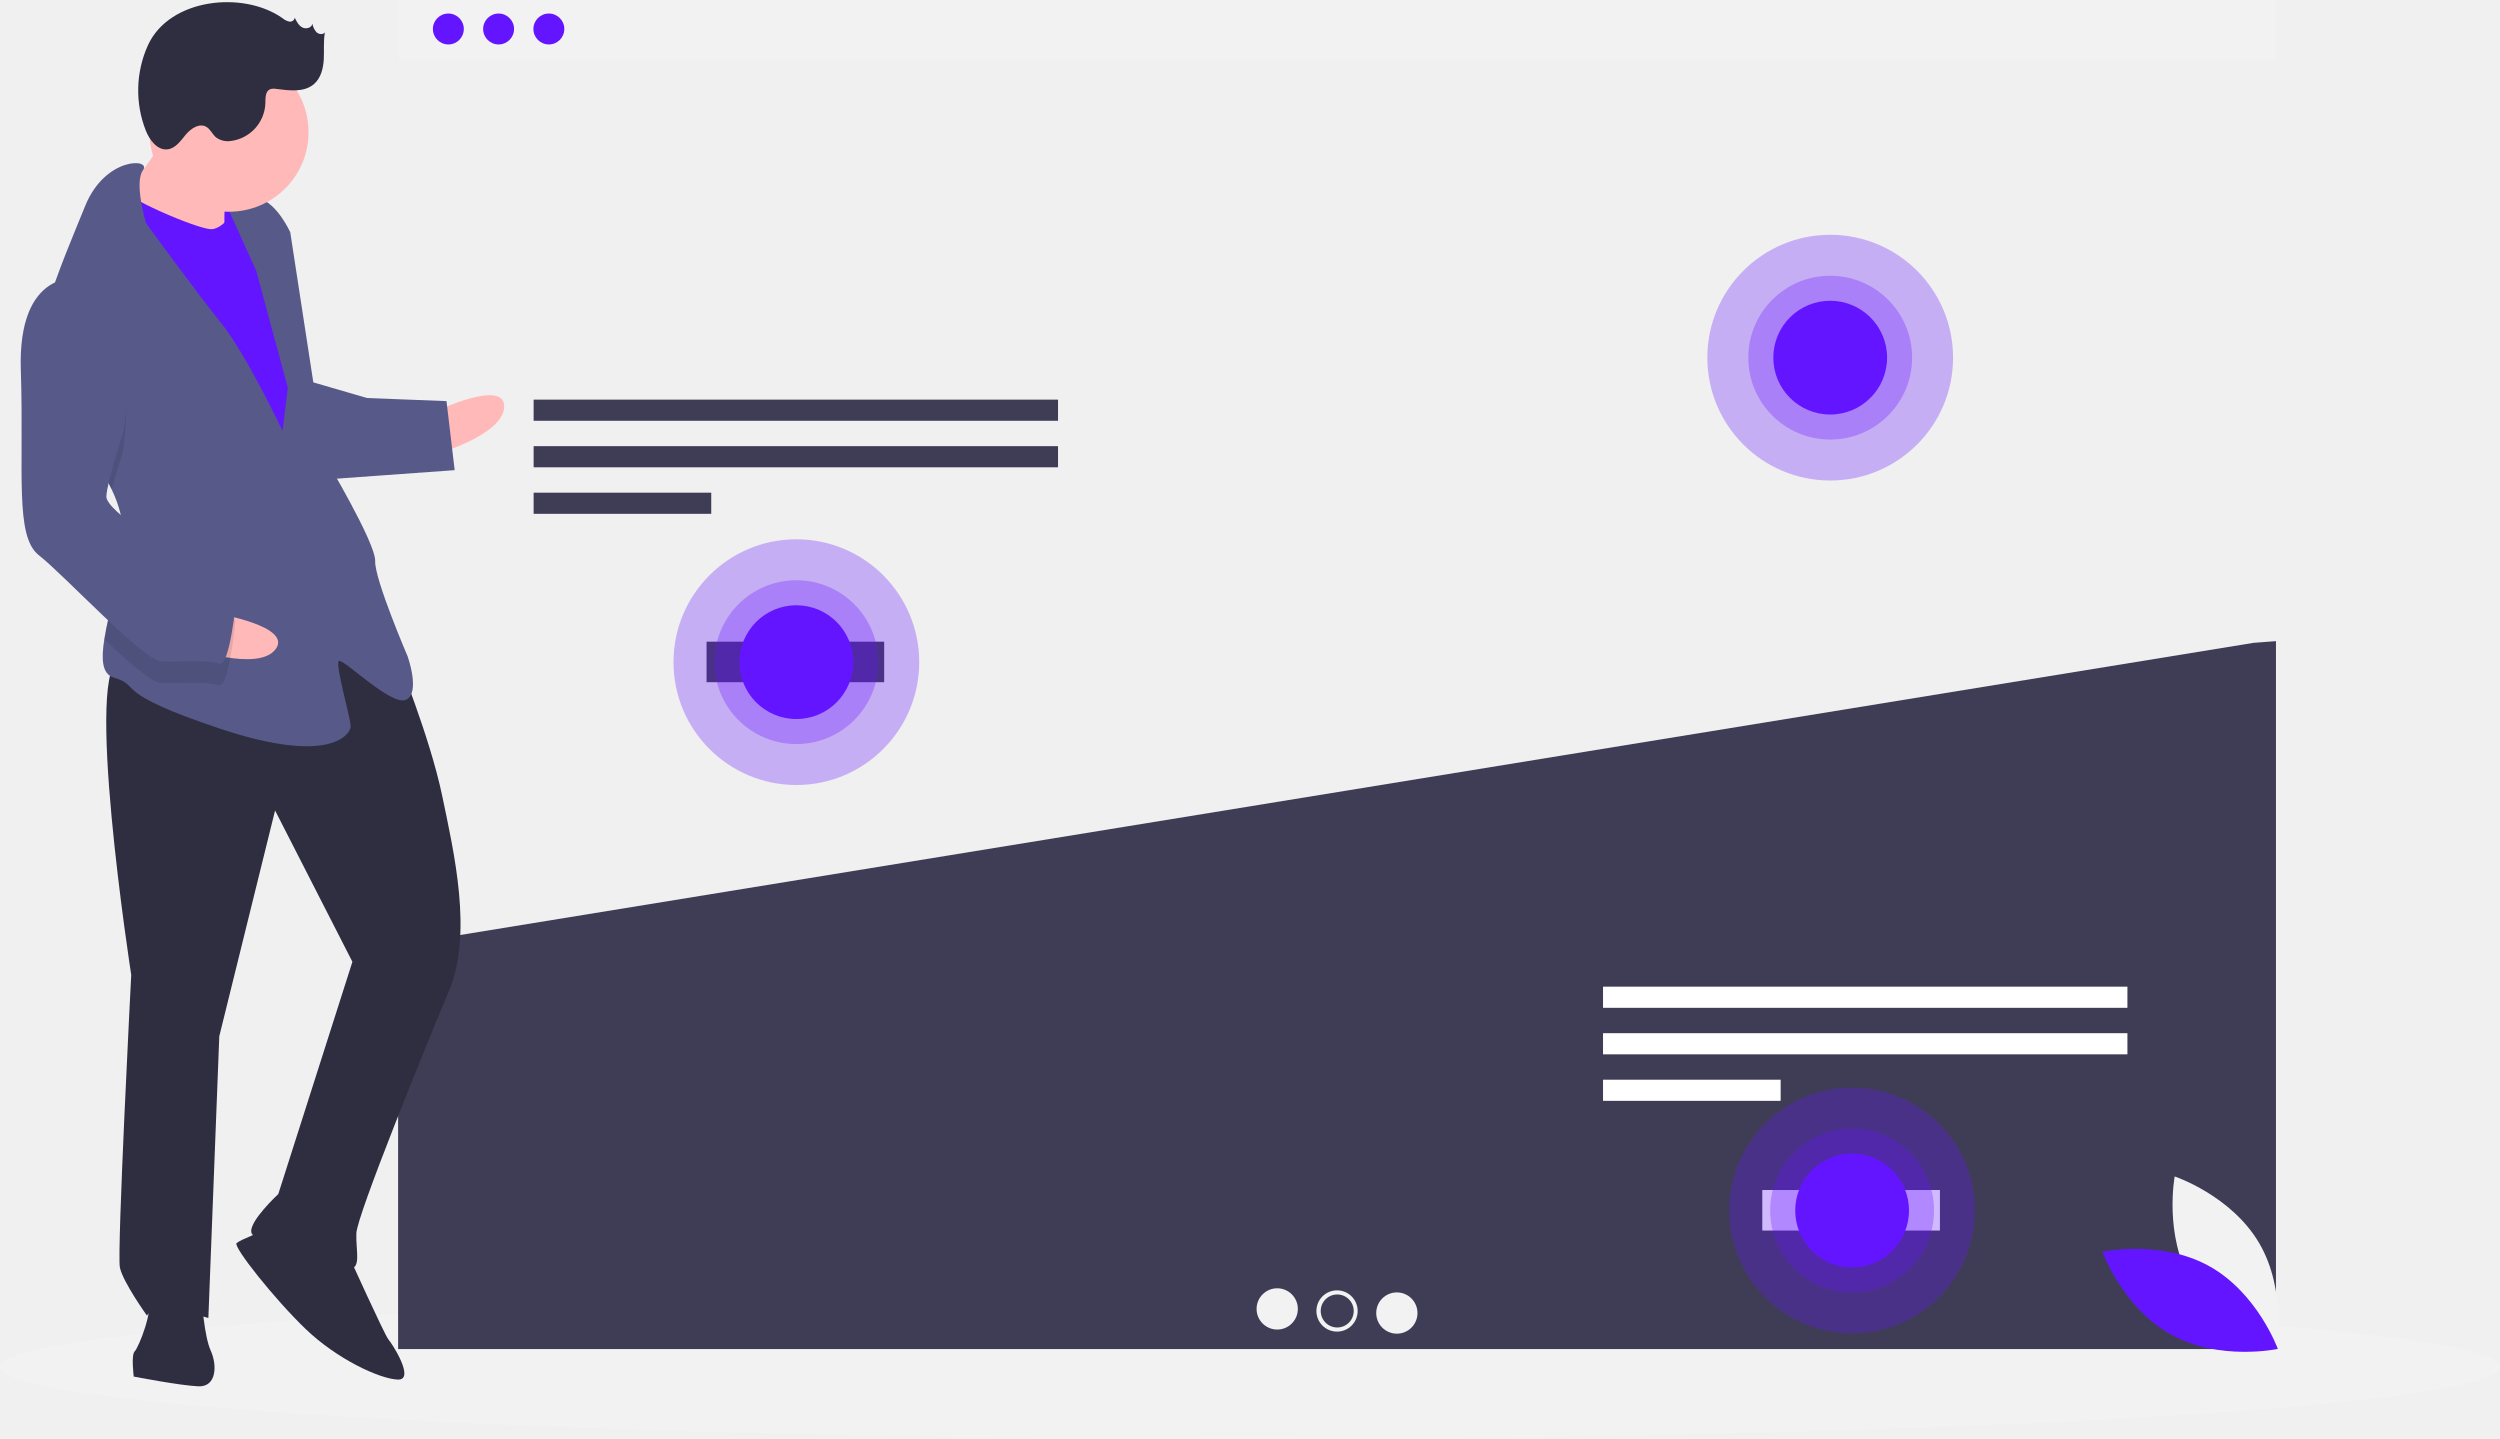
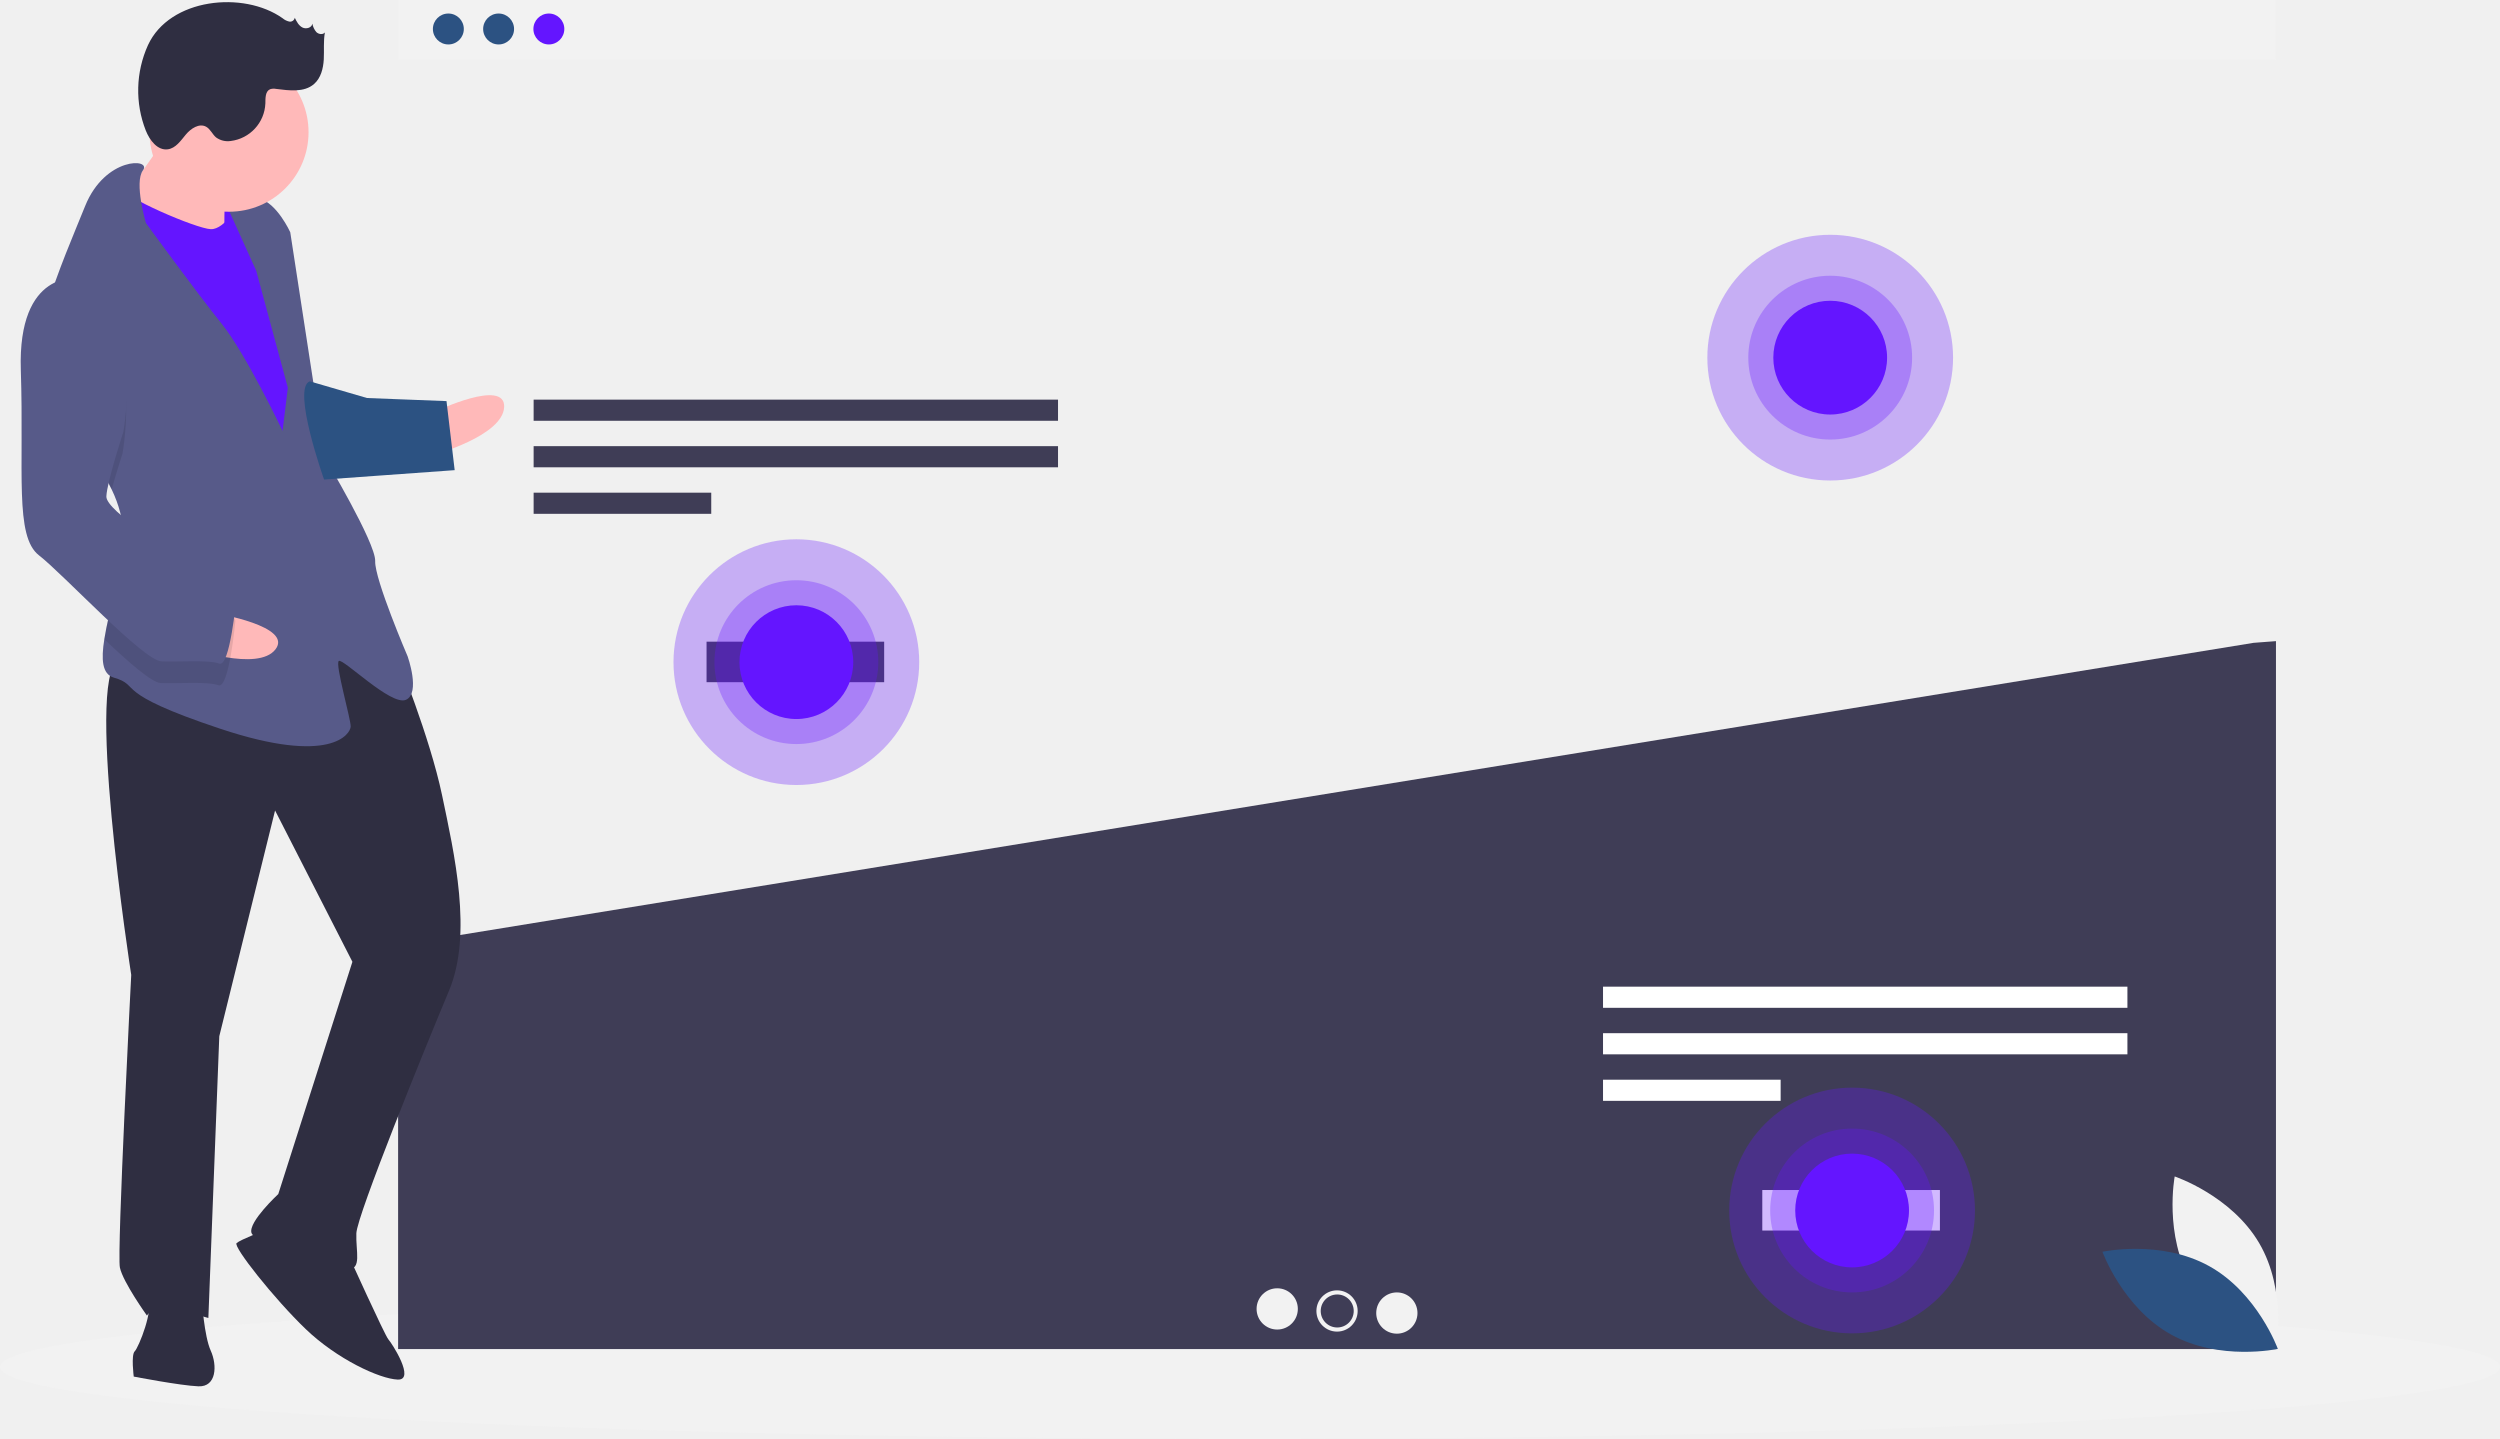
<svg xmlns="http://www.w3.org/2000/svg" id="f0a8f4ba-cc2b-4400-9e08-d246a0bad060" data-name="Layer 1" width="1098.75" height="632.37" viewBox="0 0 1098.75 632.37">
  <ellipse cx="549.375" cy="600.774" rx="549.375" ry="31.597" fill="#f2f2f2" />
  <rect x="174.967" width="825.318" height="26.257" fill="#f2f2f2" />
-   <circle cx="197.053" cy="12.741" r="6.795" fill="#6415ff" />
-   <circle cx="219.138" cy="12.741" r="6.795" fill="#6415ff" />
+   <circle cx="197.053" cy="12.741" r="6.795" fill="#2c5282" />
+   <circle cx="219.138" cy="12.741" r="6.795" fill="#2c5282" />
  <circle cx="241.223" cy="12.741" r="6.795" fill="#6415ff" />
  <polygon points="175.552 415.277 174.967 415.779 174.967 592.903 1000.285 592.903 1000.285 281.779 990.449 282.525 175.552 415.277" fill="#3f3d56" />
  <rect x="234.529" y="175.641" width="230.47" height="9.293" fill="#3f3d56" />
  <rect x="234.529" y="196.086" width="230.47" height="9.293" fill="#3f3d56" />
  <rect x="234.529" y="216.531" width="78.063" height="9.293" fill="#3f3d56" />
  <rect x="704.529" y="433.641" width="230.47" height="9.293" fill="#fff" />
  <rect x="704.529" y="454.086" width="230.47" height="9.293" fill="#fff" />
  <rect x="704.529" y="474.531" width="78.063" height="9.293" fill="#fff" />
  <circle cx="561.335" cy="575.269" r="9.066" fill="#f2f2f2" />
  <circle cx="587.626" cy="576.176" r="9.066" fill="#f2f2f2" />
  <circle cx="613.917" cy="577.082" r="9.066" fill="#f2f2f2" />
  <circle cx="587.709" cy="576.176" r="7.253" fill="#3f3d56" />
  <rect x="310.529" y="282.014" width="78.063" height="17.81" fill="#3f3d56" />
  <rect x="774.529" y="523.014" width="78.063" height="17.81" fill="#fff" />
  <circle cx="350" cy="291.014" r="54" fill="#6415ff" opacity="0.3" />
  <circle cx="350" cy="291.014" r="36" fill="#6415ff" opacity="0.3" />
  <circle cx="350" cy="291.014" r="25" fill="#6415ff" />
  <circle cx="804.375" cy="157.185" r="54" fill="#6415ff" opacity="0.3" />
  <circle cx="804.375" cy="157.185" r="36" fill="#6415ff" opacity="0.3" />
  <circle cx="804.375" cy="157.185" r="25" fill="#6415ff" />
  <circle cx="814" cy="532.014" r="54" fill="#6415ff" opacity="0.3" />
  <circle cx="814" cy="532.014" r="36" fill="#6415ff" opacity="0.3" />
  <circle cx="814" cy="532.014" r="25" fill="#6415ff" />
  <rect x="141.093" y="215.02" width="22.242" height="28.597" transform="translate(244.8029 330.5492) rotate(-177.7793)" fill="#6415ff" />
  <path d="M241.915,314.679s30.779-14.706,30.286-2.005-31.025,21.056-31.025,21.056Z" transform="translate(-50.625 -133.8148)" fill="#ffb9b9" />
  <path d="M225.028,422.139S239.549,457.681,244.915,483.328s13.536,60.942,3.026,85.974-40.392,98.599-40.7,106.537,2.559,15.999-3.791,15.752-40.907-11.126-42.31-15.95,11.79-17.032,11.79-17.032l32.577-102.082L171.518,490.021l-24.516,99.215-4.802,123.828s-23.567-7.274-26.988-1.047c0,0-10.559-14.719-11.9-21.131s4.987-128.591,4.987-128.591-21.632-139.163-4.169-138.486S189.992,382.622,225.028,422.139Z" transform="translate(-50.625 -133.8148)" fill="#2f2e41" />
  <path d="M203.696,685.241s16.109,35.603,17.635,37.252,12.023,17.955,4.085,17.648-26.68-8.984-40.476-22.239-31.984-36.219-30.335-37.745,12.947-5.858,12.947-5.858Z" transform="translate(-50.625 -133.8148)" fill="#2f2e41" />
  <path d="M139.333,705.004s.972,15.937,3.901,22.41,2.559,15.999-5.378,15.691-28.453-4.283-28.453-4.283-1.218-9.587.431-11.113,8.676-18.743,5.686-23.628S139.333,705.004,139.333,705.004Z" transform="translate(-50.625 -133.8148)" fill="#2f2e41" />
  <path d="M127.589,187.821s-16.922,26.373-23.518,32.477,11.962,19.543,11.962,19.543l33.215,4.468s-.418-30.225,1.293-33.338S127.589,187.821,127.589,187.821Z" transform="translate(-50.625 -133.8148)" fill="#ffb9b9" />
  <path d="M156.46,222.329s-6.843,12.454-13.193,12.208-39.196-14.239-40.599-19.064-10.88,34.557-10.88,34.557L172.16,391.471l19.605-13.549-9.499-83.045-7.802-44.821Z" transform="translate(-50.625 -133.8148)" fill="#6415ff" />
  <path d="M99.704,348.913c3.206,6.707,5.208,13.7,4.931,20.86-.012.318-.025.635-.053.952-.761,14.693-6.173,31.686-8.115,44.044-1.409,8.865-1.008,15.336,4.18,16.856,12.577,3.668-1.834,6.289,46.826,22.485s57.152,2.216,57.275-.959-6.891-27.296-5.242-28.822,23.074,19.974,29.548,17.045.739-19.051.739-19.051-14.583-33.954-14.275-41.892-22.089-45.375-22.089-45.375L178.193,235.891s-5.858-12.947-13.734-14.842-14.411,2.621-14.411,2.621L163.228,252.8l13.905,51.417-2.326,18.989s-16.17-34.016-26.791-47.147-33.264-44.218-33.264-44.218-5.286-17.837-1.296-23.168c3.991-5.346-16.647-6.147-25.446,15.771-4.664,11.616-12.236,28.939-16.979,45.068-4.227,14.289-6.223,27.646-2.036,35.281C75.396,316.457,91.496,331.789,99.704,348.913Z" transform="translate(-50.625 -133.8148)" fill="#575a89" />
  <path d="M68.996,304.794c6.4,11.664,22.5,26.995,30.708,44.119,2.144-7.723,4.759-15.715,4.759-15.715s10.031-53.669-19.64-67.539a19.858,19.858,0,0,0-13.791,3.853C66.805,283.801,64.808,297.159,68.996,304.794Z" transform="translate(-50.625 -133.8148)" opacity="0.1" />
-   <path d="M186.782,301.411l25.154,7.335,34.926,1.354,3.593,30.348L193.057,344.583S178.721,304.279,186.782,301.411Z" transform="translate(-50.625 -133.8148)" fill="#575a89" />
+   <path d="M186.782,301.411l25.154,7.335,34.926,1.354,3.593,30.348L193.057,344.583S178.721,304.279,186.782,301.411Z" transform="translate(-50.625 -133.8148)" fill="#2c5282" />
  <path d="M145.764,403.451s33.652,5.583,25.971,15.71-37.492-.52-37.492-.52Z" transform="translate(-50.625 -133.8148)" fill="#ffb9b9" />
  <path d="M104.581,370.725c-.761,14.693-6.173,31.686-8.115,44.044,10.72,10.146,20.914,19.095,24.756,19.244,7.938.308,20.7-.787,25.401.985s7.458-28.33,7.458-28.33-2.806-9.648-15.321-14.904C130.312,388.21,114.119,378.567,104.581,370.725Z" transform="translate(-50.625 -133.8148)" opacity="0.1" />
  <path d="M85.192,256.134s-26.865-4.222-25.414,40.353-2.832,73.027,7.973,81.396,45.903,46.298,53.84,46.606,20.7-.787,25.401.985,7.458-28.33,7.458-28.33S151.645,387.495,139.129,382.24s-42.002-23.888-41.756-30.238,7.458-28.33,7.458-28.33S114.863,270.004,85.192,256.134Z" transform="translate(-50.625 -133.8148)" fill="#575a89" />
  <circle cx="100.654" cy="58.105" r="34.952" fill="#ffb9b9" />
  <path d="M174.814,141.823a6.749,6.749,0,0,0,2.939,1.475,2.097,2.097,0,0,0,2.43-1.683c.8,1.658,1.702,3.426,3.335,4.277s4.157.137,4.393-1.689a7.706,7.706,0,0,0,1.774,3.744c1.013.966,2.85,1.21,3.734.125-.715,3.907-.274,7.926-.498,11.892s-1.282,8.17-4.278,10.778c-4.37,3.803-10.941,2.865-16.689,2.144a5.066,5.066,0,0,0-2.615.143c-2.152.917-2.055,3.913-2.084,6.252a17.373,17.373,0,0,1-15.212,16.497,8.709,8.709,0,0,1-6.472-1.58c-1.632-1.383-2.466-3.638-4.336-4.677-3.042-1.69-6.732.775-8.956,3.452s-4.416,5.969-7.862,6.459c-4.557.648-8.028-3.996-9.73-8.272a48.223,48.223,0,0,1,.958-37.47C125.158,132.949,157.661,129.669,174.814,141.823Z" transform="translate(-50.625 -133.8148)" fill="#2f2e41" />
  <path d="M1013.847,697.584c12.31,20.992,37.136,29.304,37.136,29.304s4.869-25.724-7.441-46.717-37.136-29.304-37.136-29.304S1001.538,676.592,1013.847,697.584Z" transform="translate(-50.625 -133.8148)" fill="#f2f2f2" />
-   <path d="M1021.529,690.258c21.288,11.791,30.207,36.406,30.207,36.406s-25.597,5.499-46.885-6.292-30.207-36.406-30.207-36.406S1000.24,678.467,1021.529,690.258Z" transform="translate(-50.625 -133.8148)" fill="#6415ff" />
+   <path d="M1021.529,690.258c21.288,11.791,30.207,36.406,30.207,36.406s-25.597,5.499-46.885-6.292-30.207-36.406-30.207-36.406S1000.24,678.467,1021.529,690.258Z" transform="translate(-50.625 -133.8148)" fill="#2c5282" />
</svg>
